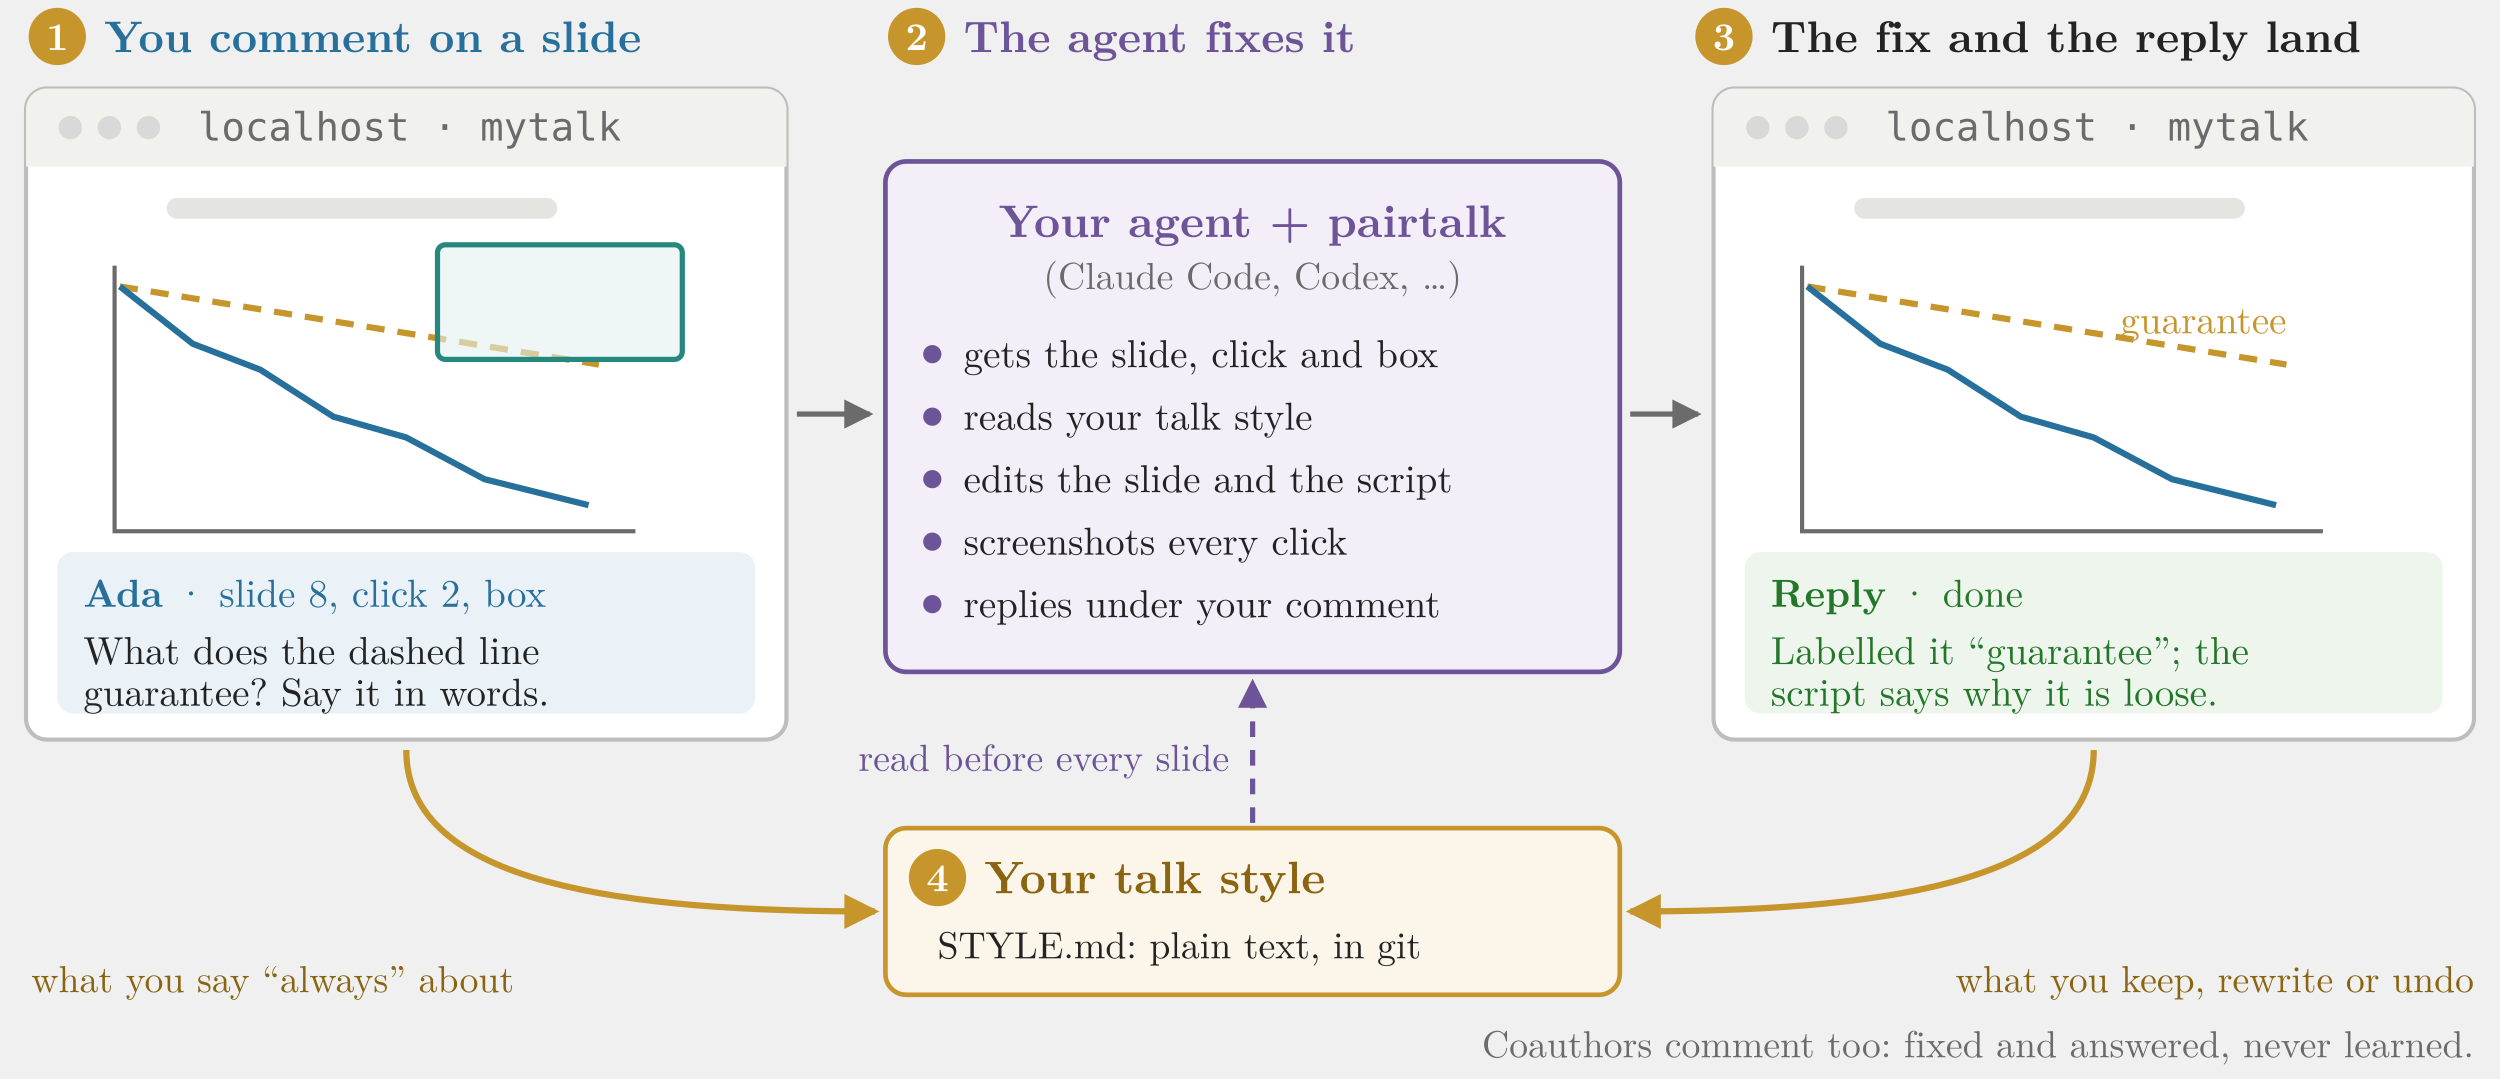
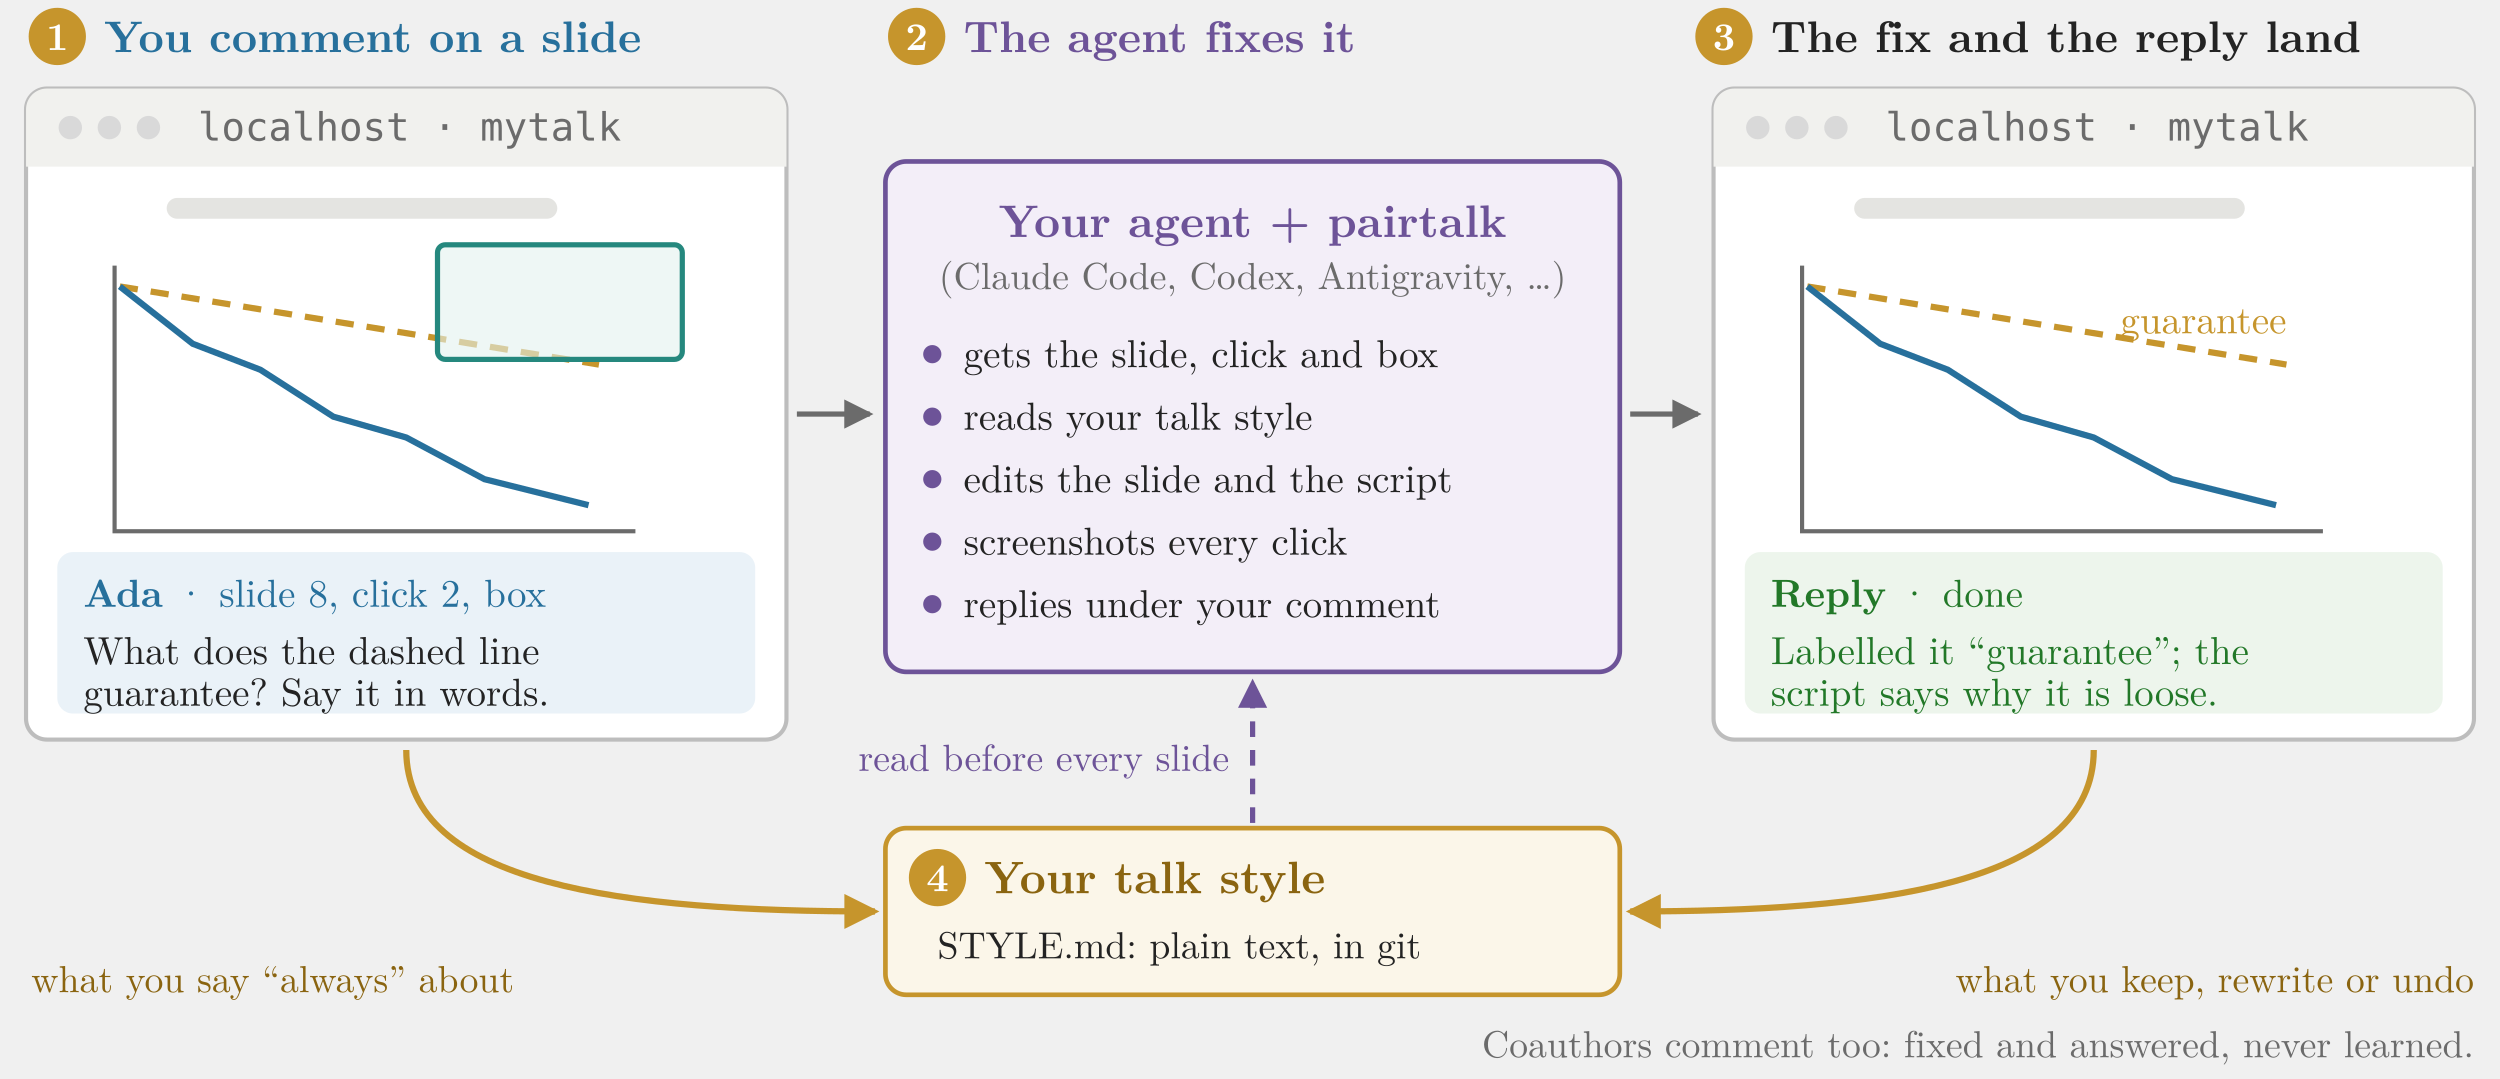
<svg xmlns="http://www.w3.org/2000/svg" viewBox="0 0 960 414" width="960" height="414" role="img" aria-label="The PairTalk loop: you comment on a slide and click, the agent fixes the slide and the script and replies, the fix and the reply show in the talk, and every round teaches your talk-style guide">
  <style>text{font-family:'CMU Serif','Latin Modern Roman',Georgia,'Times New Roman',serif;fill:#232323} .m{font-family:Menlo,'SF Mono',Consolas,'DejaVu Sans Mono',monospace} .b{font-weight:700} .i{font-style:italic}</style>
  <defs>
    <marker id="a" viewBox="0 0 10 10" refX="8" refY="5" markerWidth="7" markerHeight="7" orient="auto-start-reverse">
      <path d="M1,1 L9,5 L1,9 Z" fill="#6B6B6B" />
    </marker>
    <marker id="ag" viewBox="0 0 10 10" refX="8" refY="5" markerWidth="7" markerHeight="7" orient="auto-start-reverse">
      <path d="M1,1 L9,5 L1,9 Z" fill="#C6952C" />
    </marker>
    <marker id="ap" viewBox="0 0 10 10" refX="8" refY="5" markerWidth="7" markerHeight="7" orient="auto-start-reverse">
      <path d="M1,1 L9,5 L1,9 Z" fill="#6D5398" />
    </marker>
    <marker id="ay" viewBox="0 0 10 10" refX="8" refY="5" markerWidth="7" markerHeight="7" orient="auto-start-reverse">
      <path d="M1,1 L9,5 L1,9 Z" fill="#27709C" />
    </marker>
    <marker id="an" viewBox="0 0 10 10" refX="8" refY="5" markerWidth="7" markerHeight="7" orient="auto-start-reverse">
      <path d="M1,1 L9,5 L1,9 Z" fill="#227828" />
    </marker>
  </defs>
  <circle cx="22" cy="14" r="11" fill="#C6952C" />
  <text x="22" y="19.2" font-size="15" class="b" text-anchor="middle" fill="#FFFFFF" style="fill:#FFFFFF">1</text>
  <text x="40" y="20" font-size="17" class="b" style="fill:#27709C">You comment on a slide</text>
  <circle cx="352" cy="14" r="11" fill="#C6952C" />
  <text x="352" y="19.2" font-size="15" class="b" text-anchor="middle" fill="#FFFFFF" style="fill:#FFFFFF">2</text>
  <text x="370" y="20" font-size="17" class="b" style="fill:#6D5398">The agent fixes it</text>
  <circle cx="662" cy="14" r="11" fill="#C6952C" />
  <text x="662" y="19.2" font-size="15" class="b" text-anchor="middle" fill="#FFFFFF" style="fill:#FFFFFF">3</text>
  <text x="680" y="20" font-size="17" class="b">The fix and the reply land</text>
  <rect x="10" y="34" width="292" height="250" rx="8" fill="#FFFFFF" stroke="#BDBDBD" stroke-width="1.6" />
  <path d="M10,42 a8,8 0 0 1 8,-8 h276 a8,8 0 0 1 8,8 v22 h-292 Z" fill="#F1F1EE" />
  <circle cx="27" cy="49" r="4.5" fill="#D9D9D9" />
  <circle cx="42" cy="49" r="4.5" fill="#D9D9D9" />
  <circle cx="57" cy="49" r="4.5" fill="#D9D9D9" />
  <text x="76" y="54" font-size="15" class="m" style="fill:#6B6B6B">localhost · mytalk</text>
  <rect x="64" y="76" width="150" height="8" rx="4" fill="#E4E4E1" />
  <path d="M44,102 V204 H244" stroke="#6B6B6B" stroke-width="1.6" fill="none" />
  <path d="M46,110 L230,140" stroke="#C6952C" stroke-width="2.4" stroke-dasharray="7 5" fill="none" />
  <path d="M46,110 L74,132 L100,142 L128,160 L156,168 L186,184 L226,194" stroke="#27709C" stroke-width="2.4" fill="none" />
  <rect x="168" y="94" width="94" height="44" rx="3" fill="#E3F1EF" fill-opacity="0.6" stroke="#25887E" stroke-width="2" />
  <rect x="22" y="212" width="268" height="62" rx="6" fill="#EAF2F8" />
  <text x="32" y="233" font-size="15" style="fill:#27709C">
    <tspan class="b">Ada</tspan> · slide 8, click 2, box</text>
  <text x="32" y="255" font-size="15">What does the dashed line</text>
  <text x="32" y="271" font-size="15">guarantee? Say it in words.</text>
  <path d="M306,159 L334,159" stroke="#6B6B6B" stroke-width="2" fill="none" marker-end="url(#a)" />
  <rect x="340" y="62" width="282" height="196" rx="8" fill="#F3EEF8" stroke="#6D5398" stroke-width="1.8" />
  <text x="481" y="91" font-size="17.5" class="b" text-anchor="middle" style="fill:#6D5398">Your agent + pairtalk</text>
-   <text x="481" y="111" font-size="14.5" text-anchor="middle" style="fill:#6B6B6B">(Claude Code, Codex, …)</text>
+   <text x="481" y="111" font-size="14.5" text-anchor="middle" style="fill:#6B6B6B">(Claude Code, Codex, Antigravity, …)</text>
  <circle cx="358" cy="136" r="3.5" fill="#6D5398" />
  <text x="370" y="141" font-size="15">gets the slide, click and box</text>
  <circle cx="358" cy="160" r="3.5" fill="#6D5398" />
  <text x="370" y="165" font-size="15">reads your talk style</text>
  <circle cx="358" cy="184" r="3.5" fill="#6D5398" />
  <text x="370" y="189" font-size="15">edits the slide and the script</text>
  <circle cx="358" cy="208" r="3.5" fill="#6D5398" />
  <text x="370" y="213" font-size="15">screenshots every click</text>
  <circle cx="358" cy="232" r="3.5" fill="#6D5398" />
  <text x="370" y="237" font-size="15">replies under your comment</text>
  <path d="M626,159 L652,159" stroke="#6B6B6B" stroke-width="2" fill="none" marker-end="url(#a)" />
  <rect x="658" y="34" width="292" height="250" rx="8" fill="#FFFFFF" stroke="#BDBDBD" stroke-width="1.6" />
  <path d="M658,42 a8,8 0 0 1 8,-8 h276 a8,8 0 0 1 8,8 v22 h-292 Z" fill="#F1F1EE" />
  <circle cx="675" cy="49" r="4.5" fill="#D9D9D9" />
  <circle cx="690" cy="49" r="4.5" fill="#D9D9D9" />
  <circle cx="705" cy="49" r="4.5" fill="#D9D9D9" />
  <text x="724" y="54" font-size="15" class="m" style="fill:#6B6B6B">localhost · mytalk</text>
  <rect x="712" y="76" width="150" height="8" rx="4" fill="#E4E4E1" />
  <path d="M692,102 V204 H892" stroke="#6B6B6B" stroke-width="1.6" fill="none" />
  <path d="M694,110 L878,140" stroke="#C6952C" stroke-width="2.4" stroke-dasharray="7 5" fill="none" />
  <path d="M694,110 L722,132 L748,142 L776,160 L804,168 L834,184 L874,194" stroke="#27709C" stroke-width="2.4" fill="none" />
  <text x="878" y="128" font-size="15" text-anchor="end" style="fill:#C6952C">guarantee</text>
  <rect x="670" y="212" width="268" height="62" rx="6" fill="#EDF5EC" />
  <text x="680" y="233" font-size="15" style="fill:#227828">
    <tspan class="b">Reply</tspan> · done</text>
  <text x="680" y="255" font-size="15" style="fill:#227828">Labelled it “guarantee”; the</text>
  <text x="680" y="271" font-size="15" style="fill:#227828">script says why it is loose.</text>
  <rect x="340" y="318" width="282" height="64" rx="8" fill="#FBF6E9" stroke="#C6952C" stroke-width="1.8" />
  <circle cx="360" cy="337" r="11" fill="#C6952C" />
  <text x="360" y="342.2" font-size="15" class="b" text-anchor="middle" fill="#FFFFFF" style="fill:#FFFFFF">4</text>
  <text x="378" y="343" font-size="17.5" class="b" style="fill:#8A6410">Your talk style</text>
  <text x="360" y="368" font-size="14.5">STYLE.md: plain text, in git</text>
  <path d="M804,288 C804,340 720,350 626,350" stroke="#C6952C" stroke-width="2.4" fill="none" marker-end="url(#ag)" />
  <path d="M156,288 C156,340 240,350 336,350" stroke="#C6952C" stroke-width="2.4" fill="none" marker-end="url(#ag)" />
  <path d="M481,316 L481,262" stroke="#6D5398" stroke-width="2" stroke-dasharray="6 5" fill="none" marker-end="url(#ap)" />
  <text x="472" y="296" font-size="14.5" text-anchor="end" style="fill:#6D5398">read before every slide</text>
  <text x="950" y="381" font-size="14.5" text-anchor="end" style="fill:#8A6410">what you keep, rewrite or undo</text>
  <text x="12" y="381" font-size="14.5" style="fill:#8A6410">what you say “always” about</text>
  <text x="950" y="406" font-size="14.5" text-anchor="end" style="fill:#6B6B6B">Coauthors comment too: fixed and answered, never learned.</text>
</svg>
